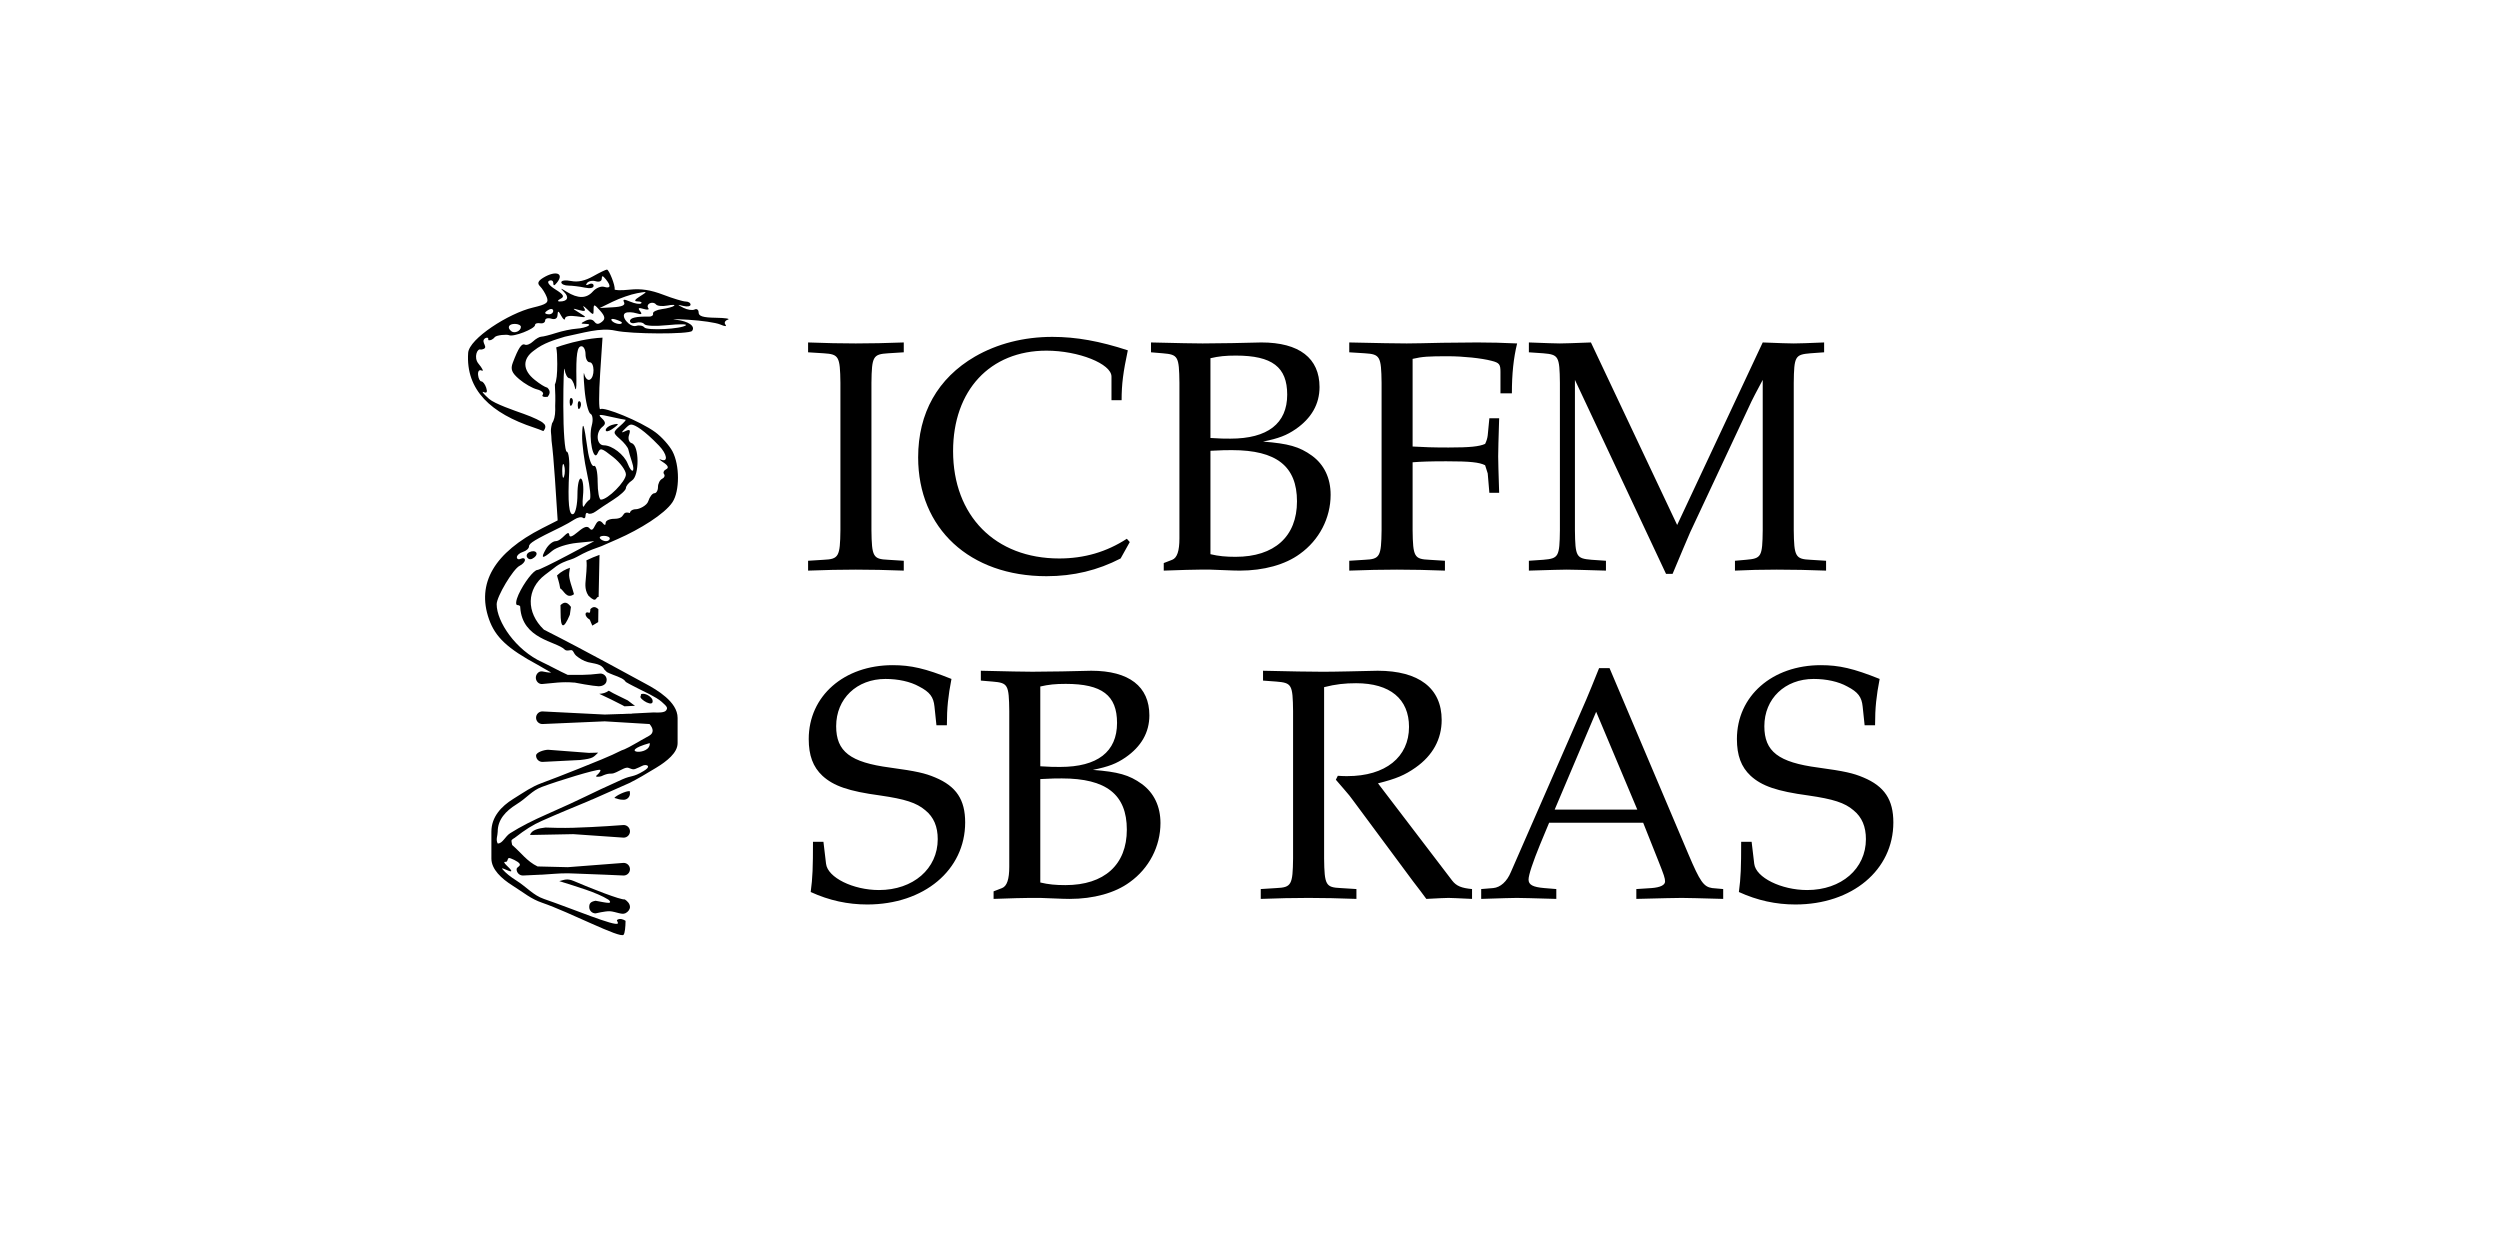
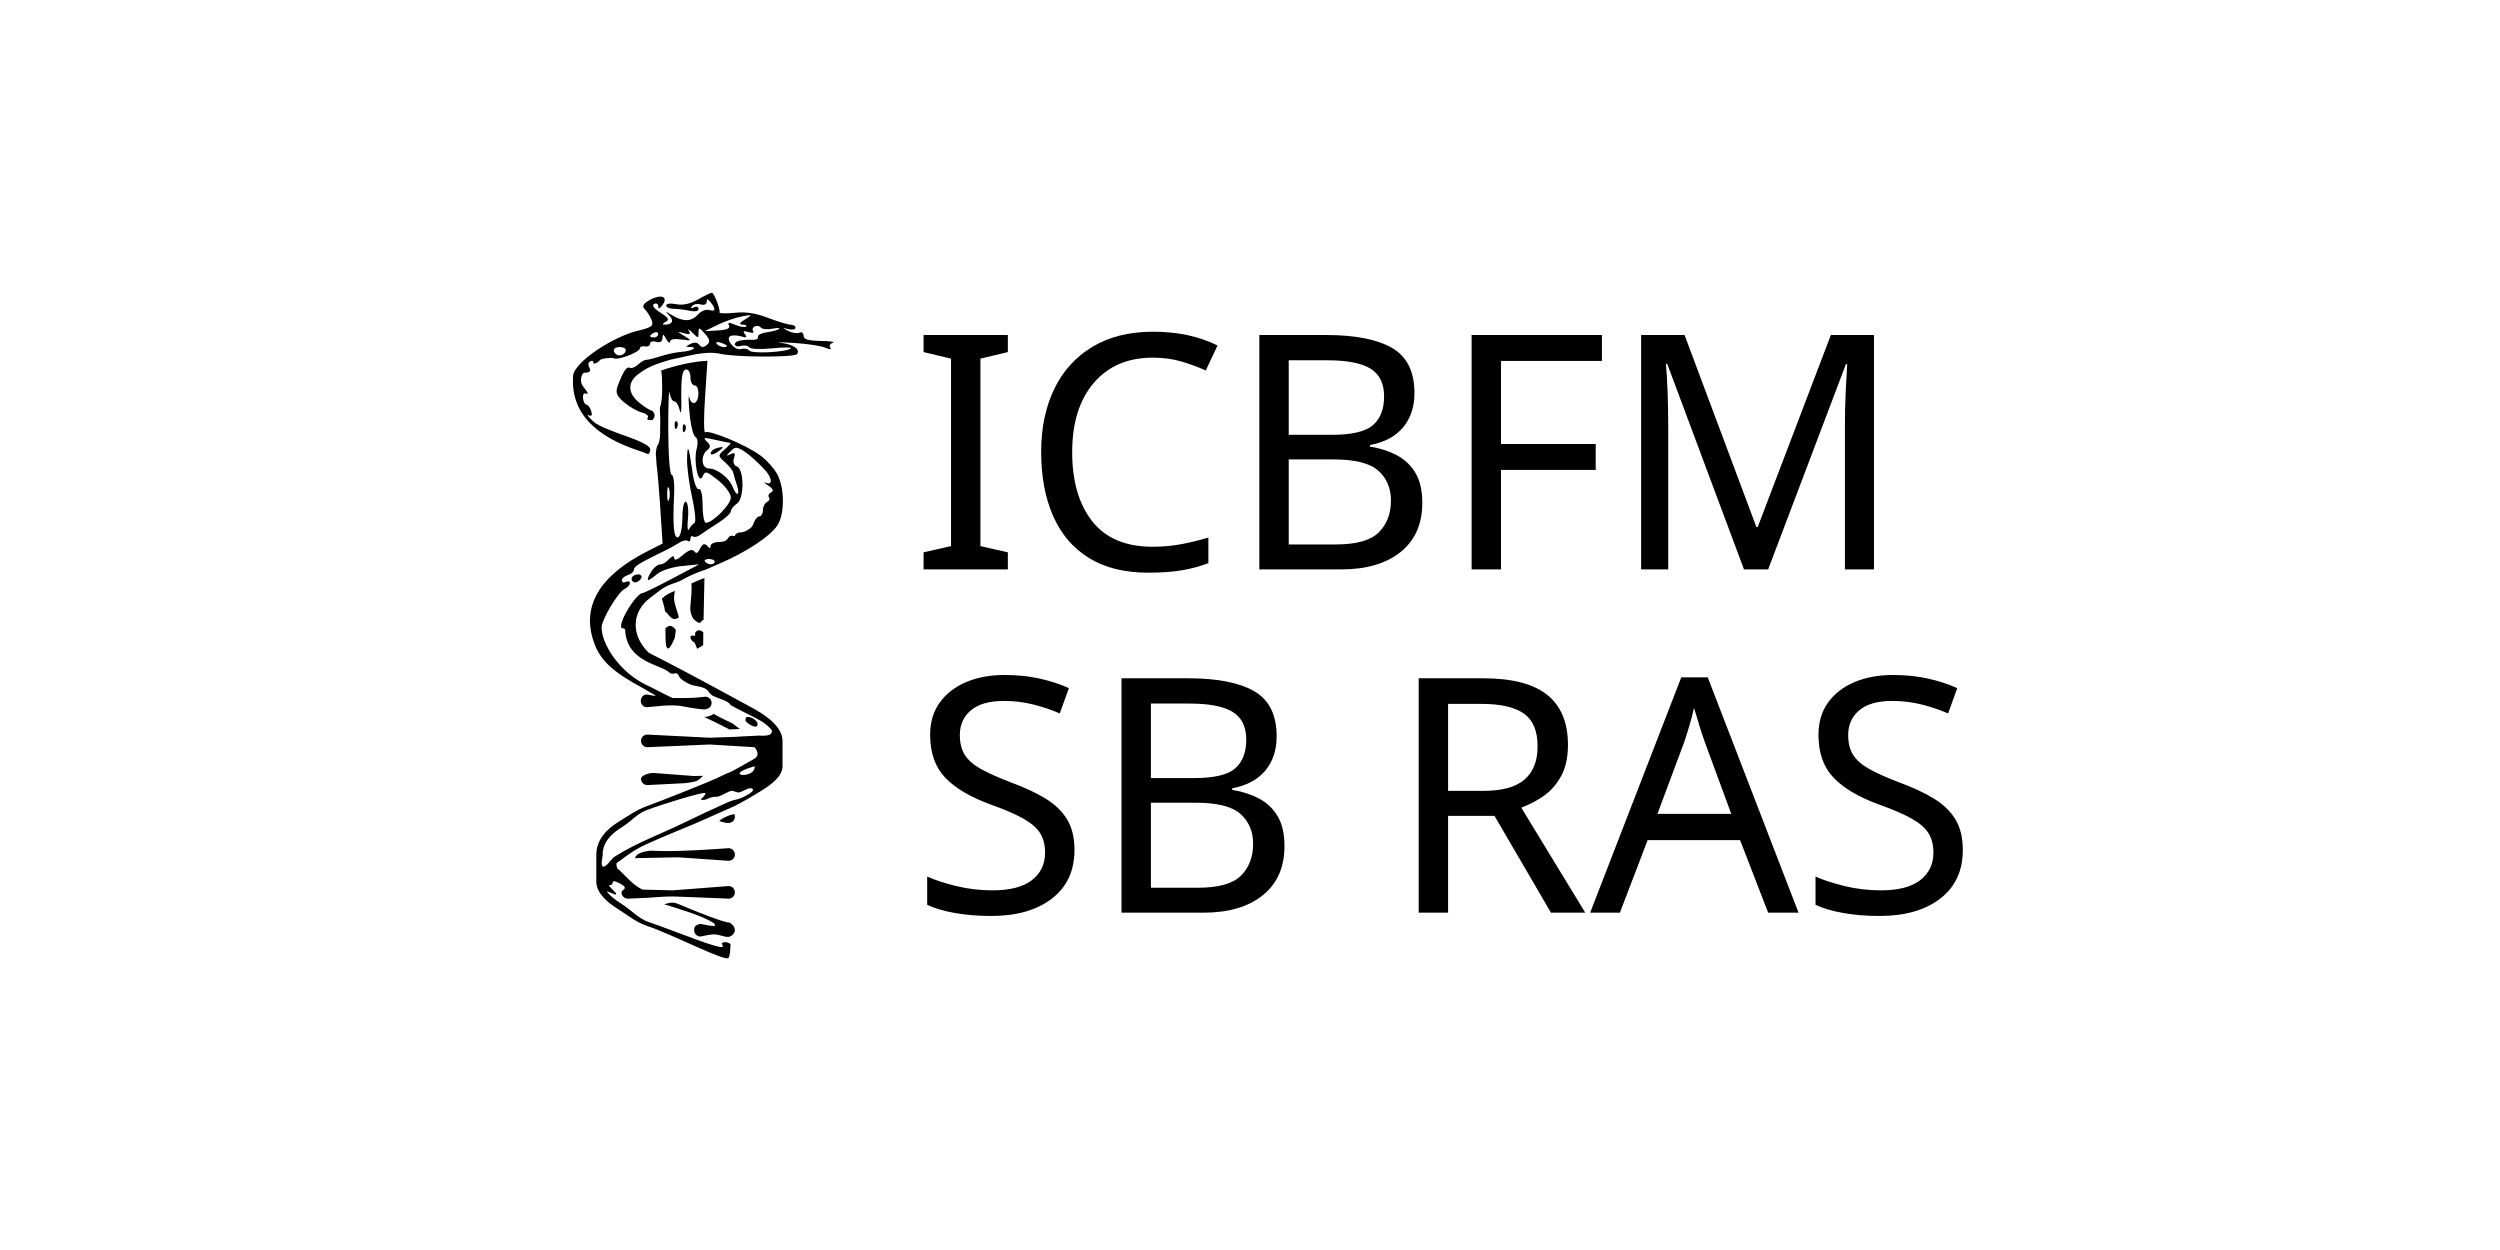
- <svg xmlns="http://www.w3.org/2000/svg" width="12in" height="6in" id="svg2" version="1.0" viewBox="0 0 2880 1440">
+ <svg xmlns="http://www.w3.org/2000/svg" width="12in" height="6in" id="svg2" version="1.0" viewBox="0 0 2879.999 1440">
  <defs id="defs4">
    </defs>
-   <g id="layer1" transform="translate(560.7952,262.8706)">
+   <g id="layer1" transform="translate(681.6733,289.5506)">
    <g id="g844" transform="matrix(1.007781,0,0,1.013013,-60.49788,-14.76603)">
      <path style="color:#000000;font-style:normal;font-variant:normal;font-weight:normal;font-stretch:normal;font-size:medium;line-height:normal;font-family:sans-serif;font-variant-ligatures:normal;font-variant-position:normal;font-variant-caps:normal;font-variant-numeric:normal;font-variant-alternates:normal;font-feature-settings:normal;text-indent:0;text-align:start;text-decoration:none;text-decoration-line:none;text-decoration-style:solid;text-decoration-color:#000000;letter-spacing:normal;word-spacing:normal;text-transform:none;writing-mode:lr-tb;direction:ltr;text-orientation:mixed;dominant-baseline:auto;baseline-shift:baseline;text-anchor:start;white-space:normal;shape-padding:0;clip-rule:nonzero;display:inline;overflow:visible;visibility:visible;opacity:1;isolation:auto;mix-blend-mode:normal;color-interpolation:sRGB;color-interpolation-filters:linearRGB;solid-color:#000000;solid-opacity:1;vector-effect:none;fill:#000000;fill-opacity:1;fill-rule:nonzero;stroke:none;stroke-width:14.392;stroke-linecap:round;stroke-linejoin:round;stroke-miterlimit:4;stroke-dasharray:none;stroke-dashoffset:0;stroke-opacity:1;color-rendering:auto;image-rendering:auto;shape-rendering:auto;text-rendering:auto;enable-background:accumulate" d="m 197.342,61.654 c -1.237,0 -8.372,3.43 -15.854,7.622 -9.185,5.147 -17.29,6.894 -24.954,5.381 -6.494,-1.282 -11.35,-0.657 -11.35,1.461 0,2.036 3.636,3.724 8.08,3.751 4.444,0.026 12.755,1.037 18.469,2.241 6.461,1.363 10.391,0.577 10.391,-2.08 0,-2.349 -2.399,-3.106 -5.331,-1.68 -3.228,1.57 -4.082,0.999 -2.162,-1.445 1.743,-2.22 6.221,-3.115 9.949,-1.989 3.895,1.176 6.808,-0.049 6.848,-2.883 0.054,-3.804 1.093,-3.686 4.546,0.519 6.347,7.728 5.665,10.989 -1.828,8.726 -3.546,-1.071 -9.369,1.335 -12.94,5.347 -7.238,8.132 -16.978,8.23 -29.785,0.301 -7.666,-4.746 -7.955,-4.695 -2.813,0.494 5.885,5.94 3.509,10.608 -5.348,10.509 -2.751,-0.031 -2.23,-1.439 1.158,-3.129 4.747,-2.368 3.389,-4.788 -5.925,-10.553 -7.036,-4.355 -10.093,-8.452 -7.315,-9.803 2.625,-1.276 4.804,-0.181 4.842,2.435 0.053,3.553 1.143,3.42 4.312,-0.522 8.422,-10.476 -1.344,-14.027 -15.457,-5.62 -6.316,3.762 -7.442,6.522 -4.029,9.876 2.606,2.56 6.063,8.067 7.683,12.238 2.502,6.439 0.103,8.253 -15.897,12.025 -27.585,6.504 -72.823,35.363 -73.914,51.483 -2.881,42.57 26.429,68.934 75.231,84.98 3.883,1.277 7.594,2.674 10.718,3.983 2.418,-2.692 3.617,-6.381 -0.029,-8.97 -1.608,-2.047 -11.668,-6.815 -22.356,-10.598 -10.688,-3.782 -33.284,-11.451 -39.633,-17.041 -6.349,-5.59 -9.141,-9.081 -6.204,-7.757 3.554,1.602 4.533,-0.026 2.925,-4.864 -1.329,-4 -3.809,-7.271 -5.512,-7.271 -1.703,0 -3.414,-3.307 -3.8,-7.347 -0.409,-4.271 1.315,-6.362 4.115,-5 2.649,1.289 0.964,-2.292 -3.743,-7.957 -5.63,-6.774 -1.417,-17.922 2.858,-15.848 11.636,-1.575 -1.952,-8.59 5.06,-13.054 2.492,-1.212 3.959,-0.235 3.261,2.17 2.57,1 5.898,-1.148 7.571,-3.331 1.838,-2.34 13.885,-3.337 16.188,-2.216 4.984,2.424 29.802,-7.199 29.802,-11.555 0,-1.667 2.598,-2.563 5.772,-1.989 3.174,0.574 5.77,-0.837 5.77,-3.137 0,-2.3 3.117,-3.243 6.926,-2.092 4.45,1.344 7.041,-0.141 7.25,-4.153 0.271,-5.209 0.983,-5.038 4.293,1.024 2.183,3.997 4.114,5.33 4.293,2.965 0.202,-2.672 5.134,-3.627 13.022,-2.521 12.274,1.721 12.391,1.59 3.464,-3.884 -8.66,-5.311 -8.685,-5.51 -0.397,-3.219 6.682,1.847 8.007,1.186 5.43,-2.715 -1.875,-2.838 -0.138,-1.987 3.86,1.892 7.115,6.904 7.269,6.905 7.269,0.099 0,-3.13 0.185,-4.658 1.211,-4.462 1.026,0.197 2.89,2.119 6.248,5.892 5.65,6.348 6.165,9.4 2.118,12.585 -4.047,3.185 -6.169,3.158 -8.738,-0.114 -2.235,-2.846 -5.714,-3.164 -10.196,-0.934 -5.68,2.827 -5.723,3.396 -0.262,3.442 10.153,0.087 1.788,4.721 -9.945,5.509 -5.747,0.386 -16.298,2.587 -23.447,4.891 -7.149,2.304 -14.687,4.189 -16.751,4.189 -2.063,0 -6.318,2.435 -9.456,5.41 -3.138,2.976 -7.331,4.62 -9.317,3.655 -3.698,-1.799 -7.377,3.653 -13.804,20.455 -2.867,7.494 -1.312,11.518 7.262,18.794 6.001,5.093 15.161,10.32 20.357,11.618 5.195,1.297 8.167,3.988 6.605,5.976 -1.58,2.012 0.922,3.097 5.665,2.467 2.156,-2.978 3.767,-6.127 -0.29,-10.291 -3.642,-1.087 -8.356,-4.093 -14.421,-8.865 -14.131,-11.12 -14.492,-23.913 -0.945,-33.509 10.865,-8.579 23.451,-12.084 35.262,-15.686 20.409,-4.072 40.429,-10.722 57.823,-6.861 17.712,3.997 84.486,4.231 87.568,0.307 4.157,-5.294 -3.941,-11.023 -17.932,-12.686 -7.596,-0.903 -1.448,-0.919 13.665,-0.034 15.113,0.885 31.467,3.29 36.342,5.343 5.897,2.484 7.895,2.501 5.969,0.049 -1.592,-2.027 -0.284,-4.516 2.906,-5.528 3.19,-1.012 -3.03,-1.968 -13.823,-2.126 -14.539,-0.213 -19.623,-1.756 -19.623,-5.953 0,-3.116 -2.063,-4.661 -4.582,-3.436 -2.519,1.225 -8.232,0.382 -12.697,-1.876 -7.675,-3.881 -7.677,-3.997 -0.036,-2.128 4.444,1.087 8.078,0.392 8.078,-1.543 0,-1.936 -2.46,-3.52 -5.468,-3.52 -3.008,0 -14.578,-3.469 -25.713,-7.711 -14.37,-5.474 -25.466,-7.161 -38.242,-5.812 -9.899,1.045 -17.728,0.837 -17.395,-0.463 0.972,-3.801 -6.313,-22.348 -8.778,-22.348 z m 43.243,25.529 c 2.259,-0.026 0.214,1.327 -5.362,4.809 -6.449,4.026 -7.263,5.801 -2.695,5.881 3.598,0.063 5.335,1.066 3.86,2.227 -1.476,1.161 -6.969,0.306 -12.208,-1.901 -7.475,-3.148 -9.027,-2.989 -7.208,0.742 1.577,3.234 -2.518,5.022 -12.802,5.593 l -15.121,0.839 14.952,-7.246 c 8.223,-3.985 20.689,-8.293 27.704,-9.574 4.621,-0.844 7.526,-1.356 8.882,-1.371 z m 8.679,12.202 c 1.638,0.038 3.208,0.684 4.113,1.836 1.448,1.844 7.307,2.448 13.018,1.342 5.711,-1.107 9.219,-0.992 7.795,0.257 -1.424,1.249 -7.658,2.942 -13.853,3.76 -6.195,0.818 -10.824,3.116 -10.289,5.106 0.535,1.989 -1.543,3.551 -4.618,3.471 -14.355,-0.372 -21.752,1.335 -21.752,5.021 0,2.212 3.051,3.102 6.778,1.977 3.728,-1.126 8.039,-0.444 9.579,1.516 1.653,2.105 12.585,2.583 26.697,1.167 13.144,-1.319 22.563,-1.264 20.931,0.123 -5.075,4.318 -44.481,6.354 -47.542,2.456 -1.588,-2.022 -5.777,-2.804 -9.311,-1.737 -7.348,2.219 -18.729,-11.579 -12.179,-14.765 2.317,-1.127 7.857,-0.95 12.312,0.395 6.003,1.813 7.112,1.188 4.278,-2.42 -2.817,-3.587 -1.74,-4.24 4.098,-2.477 4.382,1.323 6.752,0.899 5.301,-0.948 -1.443,-1.837 -0.655,-4.297 1.75,-5.467 0.902,-0.439 1.909,-0.634 2.891,-0.612 z m -115.354,7.092 c 1.229,0.096 2.04,0.875 2.04,2.197 0,2.116 -2.077,3.846 -4.616,3.846 -2.54,0 -4.618,-0.721 -4.618,-1.602 0,-0.881 2.079,-2.611 4.618,-3.846 0.952,-0.463 1.839,-0.652 2.577,-0.595 z m 69.763,11.287 c 0.842,-0.034 2.065,0.172 3.606,0.637 3.941,1.19 7.165,2.808 7.165,3.594 0,2.943 -8.797,1.289 -11.509,-2.164 -1.011,-1.287 -0.666,-2.01 0.738,-2.067 z m -111.588,5.657 c 3.809,0 6.926,1.541 6.926,3.421 0,4.582 -7.211,7.861 -10.9,4.958 -5.2,-4.092 -3.167,-8.379 3.974,-8.379 z M 192.303,139.045 c -16.163,0.651 -34.681,5.384 -40.47,7.162 -4.497,1.381 -7.935,2.215 -12.471,3.949 0.923,4.179 1.205,10.358 1.205,18.798 0,11.428 -0.734,19.098 -2.718,23.385 0.473,8.36 0.687,16.66 0.353,24.032 -0.005,0.085 -0.009,0.163 -0.014,0.246 0.05,1.367 0.07,2.896 0.07,4.605 0,6.908 -1.49,12.328 -3.712,15.438 -1.35,5.55 -1.361,7.806 -1.131,10.549 0.184,2.195 0.598,4.916 0.64,9.155 1.18,8.775 2.674,25.088 3.872,43.28 l 3.111,47.236 -17.552,8.873 c -54.86,27.741 -75.386,62.575 -60.962,103.456 7.147,20.258 20.92,33.328 56.005,52.099 4.912,2.728 10.563,6.21 15.085,8.588 -3.419,0.309 -6.734,-0.827 -10.255,-1.304 -3.977,-0.538 -7.288,3.184 -7.288,7.177 0,3.993 3.287,7.495 7.288,7.179 11.637,-0.921 22.67,-2.918 36.822,-1.594 l 0.016,-0.097 c 0,0 0.796,0.152 1.008,0.191 0.026,0 0.052,0 0.078,0 0.009,0 0.016,0 0.029,0.028 1.357,0.26 5.313,1.017 10.551,1.911 6.231,1.064 13.606,2.102 15.952,2.124 2.729,0.028 5.123,-0.77 6.692,-2.017 1.569,-1.247 2.507,-2.809 2.562,-5.49 h 0.012 c -0.119,-3.889 -3.339,-6.995 -7.277,-6.956 -16.142,2.057 -26.038,1.45 -37.38,1.461 -9.189,-4.148 -22.202,-11.278 -28.792,-14.259 -30.686,-13.881 -52.312,-46.304 -52.323,-66.026 -0.005,-8.772 18.858,-40.172 26.279,-43.743 3.321,-1.598 6.039,-4.556 6.039,-6.573 0,-2.017 -2.079,-2.657 -4.618,-1.422 -2.54,1.235 -4.616,0.463 -4.616,-1.716 0,-2.179 3.115,-4.903 6.924,-6.054 3.809,-1.15 6.94,-3.959 6.956,-6.243 0.026,-3.669 6.426,-7.519 37.348,-22.463 4.297,-2.077 10.821,-5.741 14.5,-8.144 3.679,-2.403 8.056,-3.294 9.727,-1.979 1.671,1.315 3.039,0.21 3.039,-2.454 0,-2.665 1.286,-3.83 2.858,-2.593 1.572,1.237 5.511,0.282 8.753,-2.122 3.242,-2.403 12.344,-8.439 20.228,-13.413 7.884,-4.974 14.335,-10.905 14.335,-13.18 0,-2.275 3.146,-6.191 6.99,-8.701 8.563,-5.592 8.319,-39.714 -0.302,-42.317 -3.22,-0.972 -4.576,-4.993 -3.141,-9.311 1.939,-5.835 1.016,-6.885 -3.974,-4.519 -5.303,2.515 -5.259,1.88 0.243,-3.451 2.508,-2.43 4.2,-3.999 6.396,-3.917 4.192,0.154 14.548,6.32 31.593,23.967 9.369,9.699 10.758,19.286 2.308,15.917 -3.174,-1.265 -2.011,0.116 2.585,3.07 5.407,3.475 6.603,6.225 3.388,7.788 -2.733,1.329 -3.864,3.825 -2.511,5.547 1.353,1.722 0.349,4.159 -2.232,5.415 -2.581,1.255 -4.692,5.455 -4.692,9.334 0,3.879 -1.853,7.053 -4.117,7.053 -2.264,0 -5.42,4.088 -7.013,9.083 -1.593,4.996 -10.303,9.084 -14.064,9.084 -3.761,0 -6.84,1.947 -6.84,4.327 -10.88,-2.805 -3.79,6.45 -17.93,6.573 -5.375,0 -9.804,2.042 -9.843,4.54 -0.051,3.279 -1.195,3.146 -4.113,-0.48 -7.776,-7.134 -8.519,13.835 -14.189,6.964 -2.562,-3.262 -6.17,-2.228 -13.348,3.835 -6.82,5.761 -9.879,6.707 -9.976,3.082 -1.384,-6.382 -8.169,7.256 -15.508,7.49 -3.276,0 -8.322,4.088 -11.215,9.084 -6.329,10.93 -4.101,11.534 7.237,1.958 4.727,-3.993 17.153,-7.991 28.251,-9.088 l 19.813,-1.957 -30.992,16.353 c -17.045,8.994 -32.294,16.353 -33.886,16.353 -4.285,0 -15.627,14.685 -21.749,28.16 -2.951,6.495 -3.532,11.809 -1.291,11.809 2.24,0 3.733,1.224 3.316,2.723 2.331,36.353 41.228,38.362 50.74,47.82 2.432,2.462 6.709,0.051 8.431,0.908 1.786,0.889 2.349,4.099 4.551,5.961 3.834,3.243 8.727,6.191 13.692,7.496 6.814,1.792 15.32,1.667 18.651,8.293 4.493,4.768 3.371,2.832 5.673,4.279 5.704,2.671 13.958,4.646 17.558,8.228 0.461,0.459 0.877,1.411 1.716,1.93 3.556,2.2 12.063,6.361 13.639,7.19 6.894,3.624 20.399,9.412 27.017,15.18 6.617,5.767 7.139,6.954 5.014,9.891 -1.848,2.554 -9.238,2.499 -13.971,2.189 l -24.227,1.213 c -0.73,0.265 -2.069,0.376 -4.284,0.265 l -3.122,0.106 -4.959,0.248 -0.005,-0.081 -19.503,0.656 -71.232,-3.558 c -4.013,-0.039 -7.288,3.184 -7.288,7.177 0,3.992 3.275,7.219 7.288,7.179 l 71.196,-3.076 51.226,3.076 c 4.417,5.086 5.247,10.172 -0.512,13.376 -12.634,6.843 -21.7,12.645 -28.207,15.391 -0.125,-0.028 -1.572,0.536 -3.181,1.159 -12.985,6.667 -31.685,13.873 -49.233,20.937 -14.654,5.944 -33.705,13.105 -42.556,16.407 -11.259,4.201 -18.687,9.551 -32.21,17.936 -13.523,8.385 -24.878,20.345 -24.878,37.185 v 30.582 c 0,6.217 2.965,11.938 7.368,17.015 4.404,5.078 10.326,9.658 16.968,13.83 13.285,8.344 20.833,15.028 33.563,19.37 31.903,10.882 89.526,41.048 93.216,36.428 1.496,-1.873 2.148,-8.49 2.253,-15.834 -1.949,-1.369 -6.504,-3.396 -9.806,-0.935 -0.403,1.015 1.628,2.835 0.931,3.923 -2.503,3.907 -52.064,-16.83 -84.389,-27.857 -12.35,-4.213 -19.41,-13.311 -31.916,-21.166 -6.253,-3.928 -11.657,-8.182 -15.358,-12.448 -3.7,-4.267 11.201,5.002 9.833,1.319 -1.031,-2.776 -11.7,-10.325 -6.546,-9.894 3.055,0.257 1.762,-4.077 4.081,-4.363 1.316,-0.164 10.574,3.765 12.096,6.577 1.522,2.813 -3.492,3.529 -3.492,6.138 0,3.993 3.275,7.219 7.288,7.179 l 20.752,-0.961 c 0.039,0.028 0.086,0.035 0.125,0.051 9.902,-0.483 19.122,-1.66 30.24,-1.606 2.562,0.028 5.242,0.099 8.038,0.268 18.594,0.552 55.872,2.25 55.872,2.25 4.013,0.039 7.288,-3.186 7.288,-7.179 0,-3.993 -3.275,-7.217 -7.288,-7.177 l -63.718,4.876 -34.624,-0.839 C 105.969,734.677 99.035,724.506 89.013,716.027 c -0.802,-4.862 -1.833,-5.216 1.524,-7.318 0.453,-0.283 0.921,-0.566 1.389,-0.847 12.394,-9.631 20.804,-14.757 30.935,-19.259 20.186,-8.969 35.299,-14.969 52.192,-22.026 1.697,-0.76 3.396,-1.509 5.126,-2.244 0.052,0 0.115,0 0.171,0.028 l 42.489,-18.748 c 9.48,-4.64 19.397,-10.581 30.595,-17.323 6.584,-3.963 12.54,-8.186 17.023,-12.763 4.484,-4.577 7.685,-9.671 7.685,-15.39 v -28.59 c 0,-9.418 -6.097,-17.324 -13.468,-23.748 -7.371,-6.424 -16.321,-11.572 -23.436,-15.312 -10.984,-5.773 -66.106,-36.299 -115.931,-61.358 -20.562,-19.603 -20.02,-46.307 1.372,-62.434 l 9.89,-7.456 c 7.031,-5.845 14.407,-8.243 19.57,-9.9 5.046,-1.619 8.175,-3.874 13.72,-6.624 7.439,-3.689 14.171,-6.107 21.36,-8.598 l 18.606,-8.114 c 24.824,-10.828 53.45,-28.312 62.439,-41.815 8.393,-12.607 8.384,-42.151 -0.016,-57.871 -3.601,-6.739 -12.431,-16.531 -19.623,-21.761 -17.308,-12.589 -58.932,-29.27 -62.86,-26.179 -1.713,1.348 -1.778,-17.05 -0.146,-40.883 1.266,-18.482 2.2,-32.675 2.682,-40.427 z m -24.032,9.811 c 2.539,0 4.618,4.088 4.618,9.084 0,4.996 2.077,9.084 4.616,9.084 5.83,0 6.1,17.019 0.315,19.833 -2.367,1.151 -5.201,-1.614 -6.297,-6.144 -1.096,-4.53 -0.988,3.207 0.239,17.196 1.227,13.989 4.282,26.456 6.789,27.706 2.535,1.264 3.191,7.174 1.475,13.321 -3.961,14.192 1.987,42.243 6.711,31.646 2.97,-6.662 4.165,-6.371 17.755,4.323 8.013,6.306 14.569,15.181 14.569,19.721 0,7.887 -20.7,28.635 -28.568,28.635 -2.064,0 -3.754,-9.088 -3.754,-20.197 0,-11.47 -1.847,-19.301 -4.276,-18.119 -2.353,1.144 -5.599,-7.344 -7.212,-18.861 -4.206,-30.033 -5.861,-34.125 -6.263,-15.489 -0.194,8.993 2.403,28.612 5.77,43.6 3.367,14.988 4.635,28.067 2.817,29.066 -1.817,0.999 -4.661,4.27 -6.32,7.267 -1.659,2.998 -2.222,-2.342 -1.251,-11.866 0.971,-9.524 -0.061,-18.205 -2.293,-19.291 -2.232,-1.086 -4.058,7.021 -4.058,18.012 0,10.991 -2.079,20.995 -4.618,22.23 -5.114,2.487 -6.635,-12.682 -4.828,-48.144 0.637,-12.49 -0.614,-22.709 -2.779,-22.71 -2.165,0 -3.936,-23.298 -3.936,-51.776 0,-28.477 0.657,-47.281 1.461,-41.785 0.804,5.496 3.262,9.992 5.464,9.992 2.202,0 4.987,4.497 6.189,9.992 1.201,5.496 2.038,1.817 1.858,-8.175 -0.522,-29.001 0.871,-38.152 5.806,-38.152 z M 156.399,207.64 c -1.087,0 -1.778,1.993 -1.615,5.106 0.221,4.233 1.316,5.094 2.79,2.195 1.334,-2.623 1.169,-5.757 -0.366,-6.964 -0.288,-0.227 -0.559,-0.335 -0.81,-0.337 z m 9.235,3.634 c -1.087,0 -1.778,1.993 -1.615,5.106 0.222,4.233 1.316,5.094 2.79,2.195 1.334,-2.623 1.169,-5.757 -0.366,-6.964 -0.288,-0.227 -0.559,-0.335 -0.81,-0.337 z m 24.597,15.699 c 1.702,-0.034 5.236,0.662 11.097,1.985 8.452,1.907 16.221,3.467 17.266,3.467 1.045,0 -1.861,3.27 -6.457,7.267 -8.068,7.016 -8.061,7.525 0.201,14.709 4.707,4.093 8.969,9.407 9.471,11.809 0.502,2.402 2.393,8.864 4.202,14.36 3.932,11.945 -0.329,13.524 -4.902,1.817 -4.003,-10.251 -17.883,-20.893 -27.249,-20.893 -8.458,0 -9.702,-14.679 -1.773,-20.918 4.049,-3.186 3.954,-5.526 -0.391,-9.645 -2.813,-2.667 -3.653,-3.915 -1.465,-3.958 z m 18.41,10.228 c -1.248,0.042 -3.358,0.459 -5.739,1.177 -3.809,1.15 -6.926,3.753 -6.926,5.783 0,2.127 2.934,1.775 6.926,-0.833 3.809,-2.488 6.926,-5.091 6.926,-5.782 0,-0.26 -0.439,-0.37 -1.188,-0.345 z m -61.277,45.52 c 0.299,-0.081 0.641,0.39 1.004,1.483 1.161,3.497 1.161,9.22 0,12.717 -1.161,3.497 -2.112,0.636 -2.112,-6.359 0,-4.809 0.449,-7.663 1.108,-7.841 z m 46.507,81.72 c 3.698,0 6.724,1.363 6.724,3.028 0,1.665 -1.956,3.028 -4.346,3.028 -2.39,0 -5.416,-1.363 -6.724,-3.028 -1.308,-1.665 0.648,-3.028 4.346,-3.028 z m -80.665,17.476 c -1.335,-0.032 -2.951,0.321 -4.726,1.184 -2.75,1.337 -3.692,4.097 -2.095,6.132 1.949,2.482 4.532,2.42 7.848,-0.191 4.445,-3.497 2.978,-7.034 -1.027,-7.126 z m 75.654,4.157 c -5.038,1.819 -9.836,3.714 -14.969,6.249 1.024,6.938 -0.739,19.306 -0.725,21.257 0.021,2.81 -2.164,11.194 3.018,18.855 9.837,9.734 8.115,0.975 11.672,1.461 z m -33.795,14.689 c -4.739,1.674 -9.869,4.013 -14.745,8.676 0.678,3.503 2.477,7.428 3.6,14.753 4.172,2.105 7.292,12.775 15.77,6.609 -1.615,-6.872 -6.376,-17.512 -5.468,-23.925 0.23,-1.624 0.428,-3.84 0.843,-6.113 z m -5.605,39.723 c -1.937,0.06 -3.613,1.379 -5.191,2.761 0.131,2.758 0.179,5.55 0.11,8.221 -0.086,18.533 3.388,19.712 10.589,2.719 0.376,-3.432 0.794,-6.404 1.247,-8.93 -2.622,-3.639 -4.819,-4.833 -6.755,-4.771 z m 33.484,4.986 c -1.73,-0.069 -3.178,0.94 -4.538,2.336 -0.009,2.98 -0.556,4.607 -1.659,4.071 -2.12,-1.031 -3.855,-0.24 -3.855,1.76 0,1.998 2.077,4.642 4.616,5.877 0.443,0.215 2.756,6.737 3.135,7.027 l 6.74,-4.029 c 0.032,-4.28 0.107,-9.268 0.201,-14.618 -1.778,-1.67 -3.294,-2.372 -4.639,-2.424 z m 16.476,95.1 c -3.107,2.286 -6.902,3.411 -10.816,3.522 9.256,4.31 18.122,8.547 26.213,12.785 0.404,0.21 1.547,0.842 2.61,1.432 l 12.037,-0.601 c -4.435,-2.908 -7.398,-5.655 -8.292,-6.123 -7.071,-3.704 -14.404,-6.64 -21.754,-11.014 z m 39.293,3.478 c -0.617,-0.028 -1.125,0.046 -1.484,0.189 -1.867,0.228 -0.49,2.062 -1.53,2.752 -1.717,3.034 16.025,13.95 13.737,4.046 -1.075,-3.244 -6.403,-6.889 -10.723,-6.985 z m 7.58,56.061 c 1.392,15.236 -39.536,11.049 0,0 z m -116.096,7.604 c -4.013,-0.039 -13.846,2.64 -13.846,6.632 0,3.992 3.275,7.219 7.288,7.179 l 42.947,-2.155 c 15.982,-1.75 15.115,-3.365 20.767,-8.394 l -10.676,0.268 z m 110.647,17.398 c 3.417,-0.141 6.499,2.043 -1.57,6.807 -12.556,7.559 -13.301,4.543 -24.345,9.458 -40.829,18.171 -42.099,20.383 -86.317,39.693 -15.931,6.957 -29.645,13.874 -41.912,21.555 -5.633,3.527 -8.691,11.902 -14.202,11.693 -2.47,-4.489 -0.005,-8.977 0,-13.466 0.021,-13.666 8.984,-23.346 21.481,-31.095 12.497,-7.749 17.406,-15.473 28.875,-19.753 18.857,-7.037 61.738,-20.103 66.533,-19.505 1.856,0.263 -1.158,4.303 -3.919,6.497 -2.579,2.05 4.02,1.501 5.55,0.772 8.649,-4.121 10.631,-2.37 13.637,-3.234 4.931,-1.417 11.032,-5.732 15.039,-6.403 3.39,-0.568 6.029,2.951 10.059,1.402 7.282,-2.798 8.433,-4.313 11.09,-4.422 z m -17.397,29.636 c -4.36,-0.403 -16.12,5.215 -17.59,7.761 4.163,0.934 5.202,2.077 10.545,2.08 4.013,0.039 7.288,-3.184 7.288,-7.177 0,-1.012 -0.069,-1.898 -0.243,-2.664 z m -7.045,38.549 c 0,0 -30.012,2.352 -57.523,3.131 -12.015,0.34 -23.32,0.088 -31.791,-0.274 -7.036,0.706 -16.363,2.745 -17.524,8.474 l 49.298,-0.951 57.54,3.974 c 4.013,0.039 7.288,-3.186 7.288,-7.179 0,-3.992 -3.275,-7.217 -7.288,-7.177 z m -73.527,63.799 c 19.371,6.127 42.838,12.757 56.079,21.03 1.797,1.122 3.304,3.649 0.332,3.68 -3.011,0.032 -9.024,-1.331 -14.886,-2.38 -5.926,1.047 -7.288,3.184 -7.288,7.177 0,3.992 3.275,7.219 7.288,7.179 0,0 10.747,-2.622 16.21,-2.448 3.015,0.097 8.077,1.632 10.222,2.132 2.652,0.619 5.342,1.279 7.717,0.108 3,-1.477 5.075,-4.279 5.142,-6.973 0,-3.767 -2.916,-6.848 -6.013,-8.758 -3.857,1.116 -39.528,-12.818 -58.056,-20.802 -7.873,-3.337 -10.913,-1.349 -16.746,0.055 z" id="path4589-0" />
-       <text id="text846" y="402.863" x="419.075" style="font-style:normal;font-variant:normal;font-weight:normal;font-stretch:normal;font-size:373.333px;line-height:1;font-family:P052;-inkscape-font-specification:P052;letter-spacing:0px;word-spacing:0px;fill:#000000;fill-opacity:1;stroke:none" xml:space="preserve">
-         <tspan style="font-style:normal;font-variant:normal;font-weight:normal;font-stretch:normal;font-family:P052;-inkscape-font-specification:P052" id="tspan838" y="402.863" x="419.075">ICBFM</tspan>
-         <tspan style="font-style:normal;font-variant:normal;font-weight:normal;font-stretch:normal;font-family:P052;-inkscape-font-specification:P052" y="776.196" x="419.075" id="tspan842">SB RAS</tspan>
+       <text id="text846" y="376.269" x="424.446" style="font-style:normal;font-variant:normal;font-weight:normal;font-stretch:normal;font-size:373.333px;line-height:1;font-family:P052;-inkscape-font-specification:P052;letter-spacing:0px;word-spacing:0px;fill:#000000;fill-opacity:1;stroke:none" xml:space="preserve">
+         <tspan style="font-style:normal;font-variant:normal;font-weight:normal;font-stretch:normal;font-family:'EB Garamond';-inkscape-font-specification:'EB Garamond'" id="tspan838" y="376.269" x="424.446">ICBFM</tspan>
+         <tspan style="font-style:normal;font-variant:normal;font-weight:normal;font-stretch:normal;font-family:'EB Garamond';-inkscape-font-specification:'EB Garamond'" y="766.644" x="424.446" id="tspan842">SB RAS</tspan>
      </text>
    </g>
  </g>
</svg>
